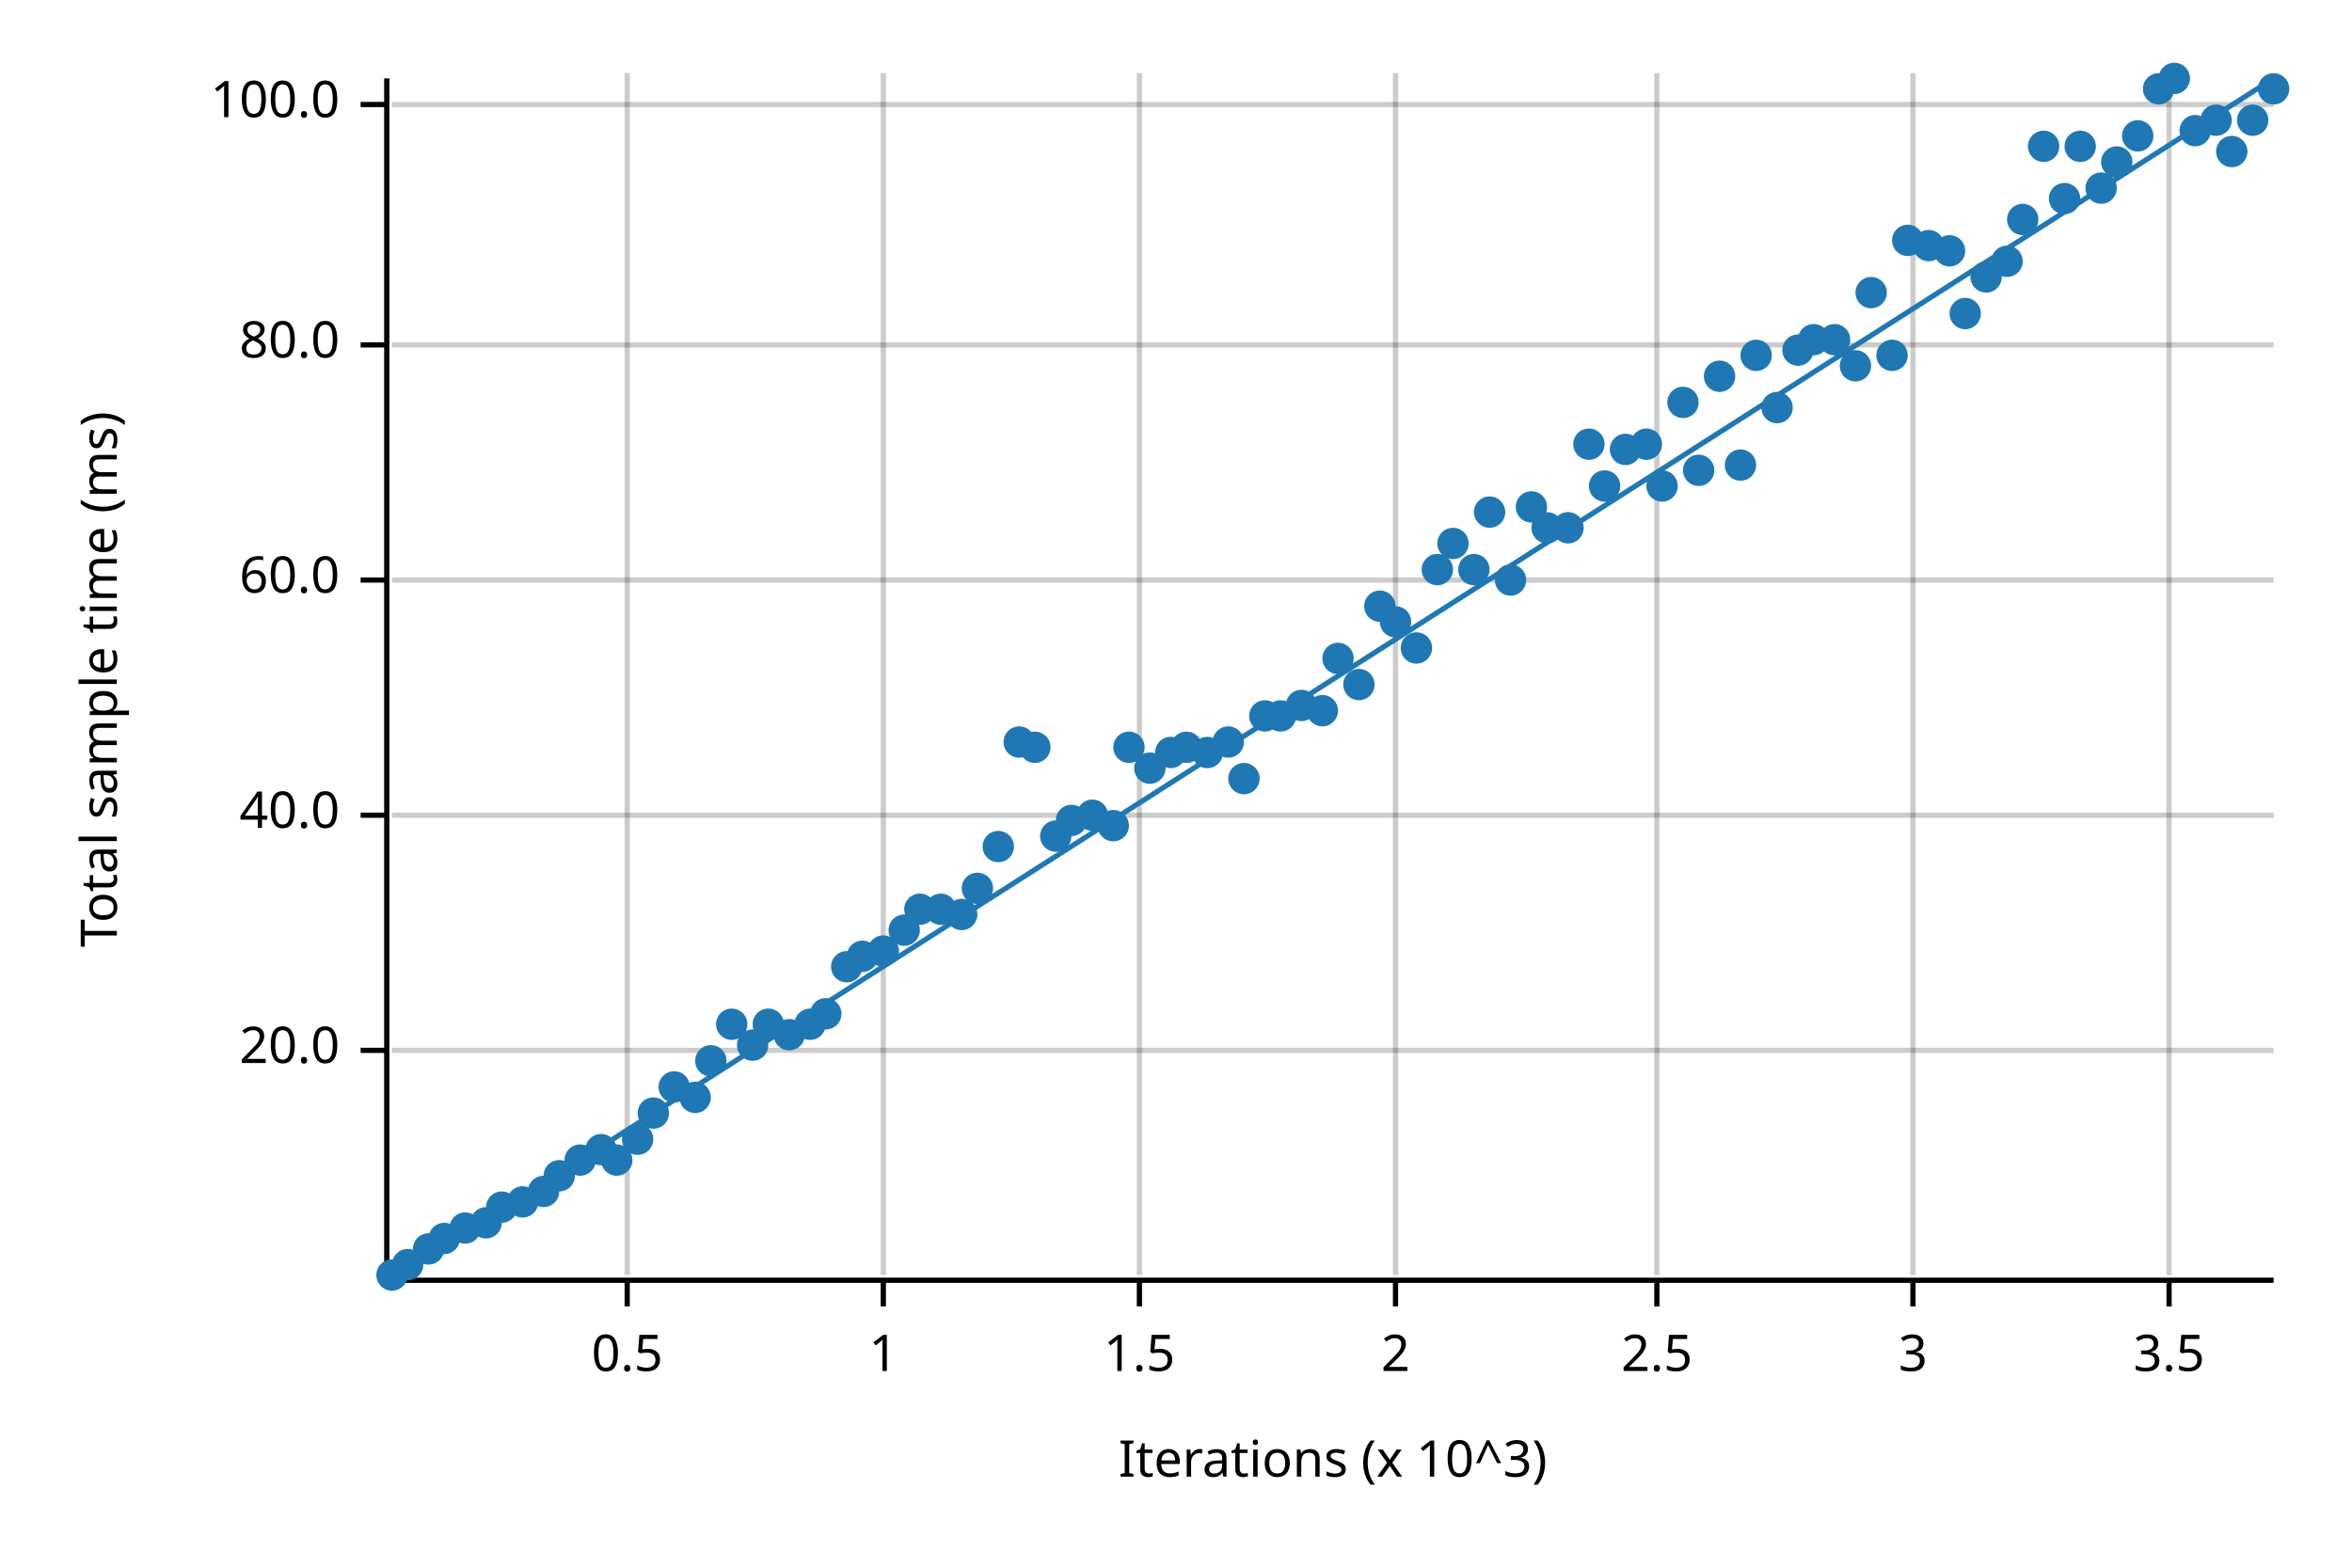
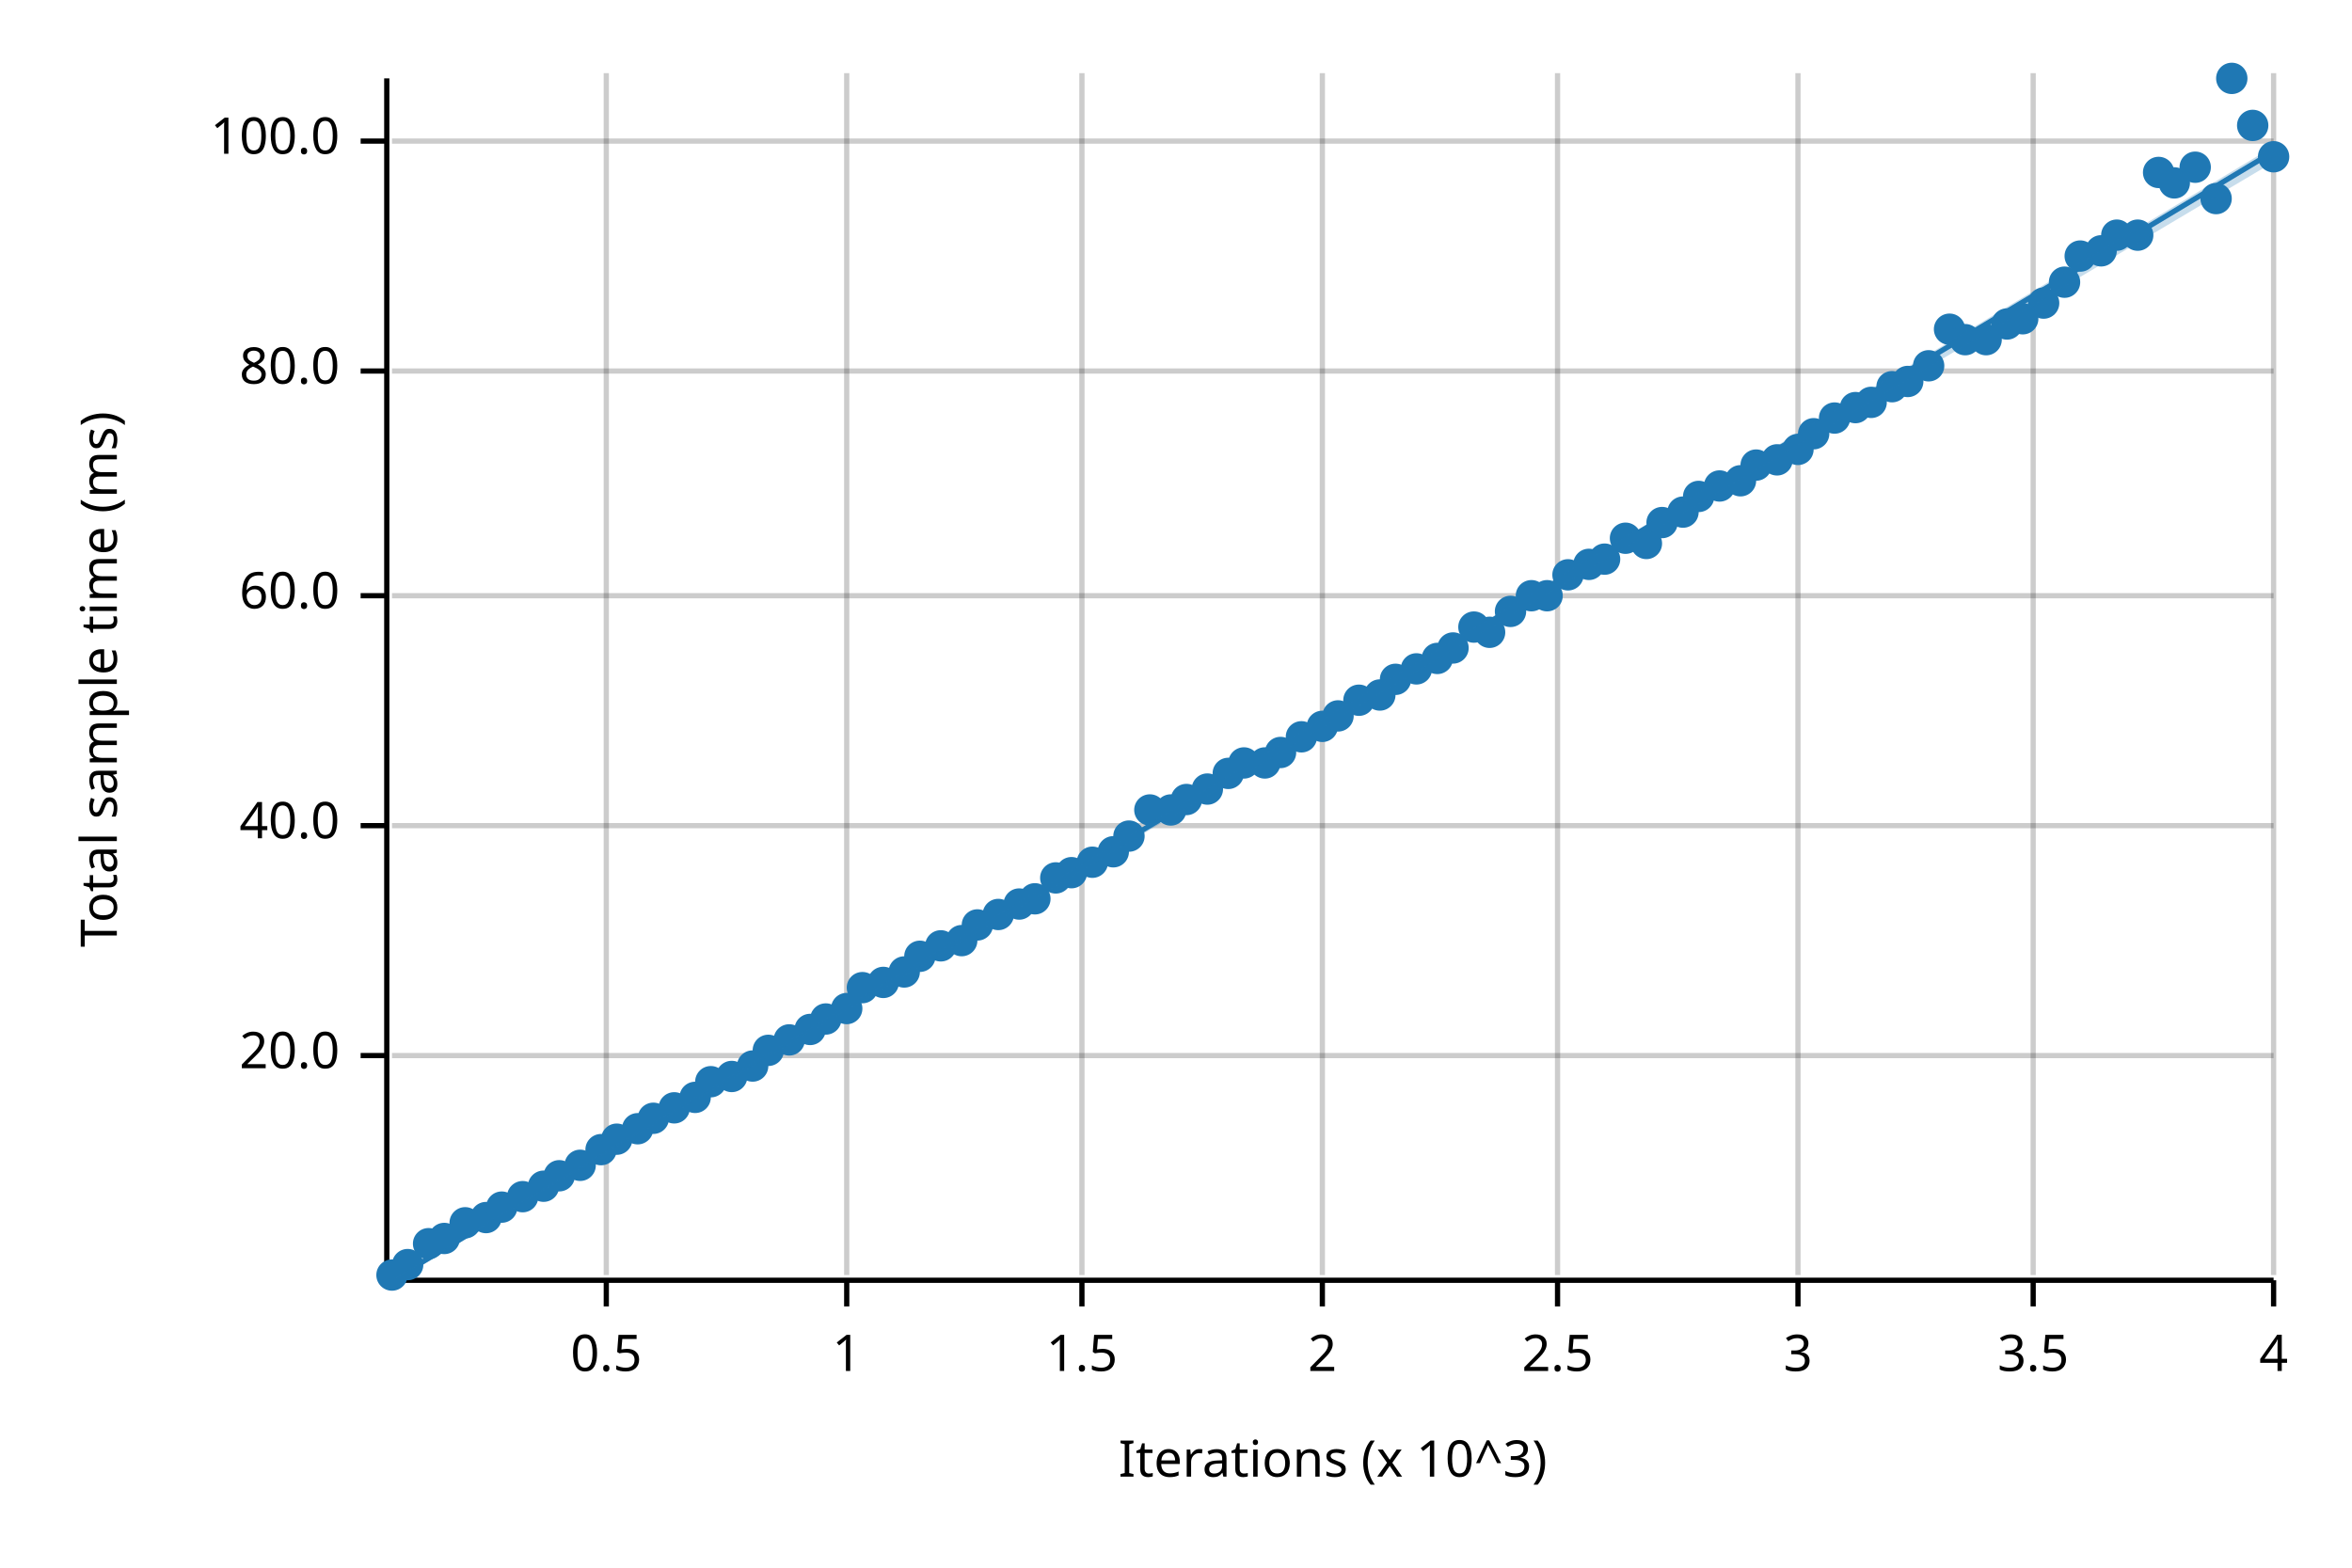
<svg xmlns="http://www.w3.org/2000/svg" style="background-color: white;" width="450" height="300" viewBox="0 0 450 300">
  <text x="15" y="130" dy="0.76em" text-anchor="middle" font-family="sans-serif" font-size="9.677" opacity="1" fill="#000000" transform="rotate(270, 15, 130)">
Total sample time (ms)
</text>
  <text x="255" y="285" dy="-0.5ex" text-anchor="middle" font-family="sans-serif" font-size="9.677" opacity="1" fill="#000000">
Iterations (x 10^3)
</text>
-   <line opacity="0.2" stroke="#000000" stroke-width="1" x1="120" y1="244" x2="120" y2="14" />
-   <line opacity="0.2" stroke="#000000" stroke-width="1" x1="169" y1="244" x2="169" y2="14" />
-   <line opacity="0.2" stroke="#000000" stroke-width="1" x1="218" y1="244" x2="218" y2="14" />
-   <line opacity="0.2" stroke="#000000" stroke-width="1" x1="267" y1="244" x2="267" y2="14" />
-   <line opacity="0.2" stroke="#000000" stroke-width="1" x1="317" y1="244" x2="317" y2="14" />
-   <line opacity="0.2" stroke="#000000" stroke-width="1" x1="366" y1="244" x2="366" y2="14" />
-   <line opacity="0.2" stroke="#000000" stroke-width="1" x1="415" y1="244" x2="415" y2="14" />
-   <line opacity="0.2" stroke="#000000" stroke-width="1" x1="75" y1="201" x2="435" y2="201" />
-   <line opacity="0.2" stroke="#000000" stroke-width="1" x1="75" y1="156" x2="435" y2="156" />
-   <line opacity="0.2" stroke="#000000" stroke-width="1" x1="75" y1="111" x2="435" y2="111" />
-   <line opacity="0.2" stroke="#000000" stroke-width="1" x1="75" y1="66" x2="435" y2="66" />
-   <line opacity="0.2" stroke="#000000" stroke-width="1" x1="75" y1="20" x2="435" y2="20" />
+   <line opacity="0.2" stroke="#000000" stroke-width="1" x1="116" y1="244" x2="116" y2="14" />
+   <line opacity="0.2" stroke="#000000" stroke-width="1" x1="162" y1="244" x2="162" y2="14" />
+   <line opacity="0.2" stroke="#000000" stroke-width="1" x1="207" y1="244" x2="207" y2="14" />
+   <line opacity="0.2" stroke="#000000" stroke-width="1" x1="253" y1="244" x2="253" y2="14" />
+   <line opacity="0.2" stroke="#000000" stroke-width="1" x1="298" y1="244" x2="298" y2="14" />
+   <line opacity="0.2" stroke="#000000" stroke-width="1" x1="344" y1="244" x2="344" y2="14" />
+   <line opacity="0.2" stroke="#000000" stroke-width="1" x1="389" y1="244" x2="389" y2="14" />
+   <line opacity="0.2" stroke="#000000" stroke-width="1" x1="435" y1="244" x2="435" y2="14" />
+   <line opacity="0.2" stroke="#000000" stroke-width="1" x1="75" y1="202" x2="435" y2="202" />
+   <line opacity="0.2" stroke="#000000" stroke-width="1" x1="75" y1="158" x2="435" y2="158" />
+   <line opacity="0.2" stroke="#000000" stroke-width="1" x1="75" y1="114" x2="435" y2="114" />
+   <line opacity="0.2" stroke="#000000" stroke-width="1" x1="75" y1="71" x2="435" y2="71" />
+   <line opacity="0.2" stroke="#000000" stroke-width="1" x1="75" y1="27" x2="435" y2="27" />
  <polyline fill="none" opacity="1" stroke="#000000" stroke-width="1" points="74,15 74,245 " />
-   <text x="65" y="201" dy="0.5ex" text-anchor="end" font-family="sans-serif" font-size="9.677" opacity="1" fill="#000000">
+   <text x="65" y="202" dy="0.5ex" text-anchor="end" font-family="sans-serif" font-size="9.677" opacity="1" fill="#000000">
20.0
</text>
-   <polyline fill="none" opacity="1" stroke="#000000" stroke-width="1" points="69,201 74,201 " />
-   <text x="65" y="156" dy="0.5ex" text-anchor="end" font-family="sans-serif" font-size="9.677" opacity="1" fill="#000000">
+   <polyline fill="none" opacity="1" stroke="#000000" stroke-width="1" points="69,202 74,202 " />
+   <text x="65" y="158" dy="0.5ex" text-anchor="end" font-family="sans-serif" font-size="9.677" opacity="1" fill="#000000">
40.0
</text>
-   <polyline fill="none" opacity="1" stroke="#000000" stroke-width="1" points="69,156 74,156 " />
-   <text x="65" y="111" dy="0.5ex" text-anchor="end" font-family="sans-serif" font-size="9.677" opacity="1" fill="#000000">
+   <polyline fill="none" opacity="1" stroke="#000000" stroke-width="1" points="69,158 74,158 " />
+   <text x="65" y="114" dy="0.5ex" text-anchor="end" font-family="sans-serif" font-size="9.677" opacity="1" fill="#000000">
60.0
</text>
-   <polyline fill="none" opacity="1" stroke="#000000" stroke-width="1" points="69,111 74,111 " />
-   <text x="65" y="66" dy="0.5ex" text-anchor="end" font-family="sans-serif" font-size="9.677" opacity="1" fill="#000000">
+   <polyline fill="none" opacity="1" stroke="#000000" stroke-width="1" points="69,114 74,114 " />
+   <text x="65" y="71" dy="0.5ex" text-anchor="end" font-family="sans-serif" font-size="9.677" opacity="1" fill="#000000">
80.0
</text>
-   <polyline fill="none" opacity="1" stroke="#000000" stroke-width="1" points="69,66 74,66 " />
-   <text x="65" y="20" dy="0.5ex" text-anchor="end" font-family="sans-serif" font-size="9.677" opacity="1" fill="#000000">
+   <polyline fill="none" opacity="1" stroke="#000000" stroke-width="1" points="69,71 74,71 " />
+   <text x="65" y="27" dy="0.5ex" text-anchor="end" font-family="sans-serif" font-size="9.677" opacity="1" fill="#000000">
100.0
</text>
-   <polyline fill="none" opacity="1" stroke="#000000" stroke-width="1" points="69,20 74,20 " />
+   <polyline fill="none" opacity="1" stroke="#000000" stroke-width="1" points="69,27 74,27 " />
  <polyline fill="none" opacity="1" stroke="#000000" stroke-width="1" points="75,245 435,245 " />
-   <text x="120" y="255" dy="0.76em" text-anchor="middle" font-family="sans-serif" font-size="9.677" opacity="1" fill="#000000">
+   <text x="116" y="255" dy="0.76em" text-anchor="middle" font-family="sans-serif" font-size="9.677" opacity="1" fill="#000000">
0.5
</text>
-   <polyline fill="none" opacity="1" stroke="#000000" stroke-width="1" points="120,245 120,250 " />
-   <text x="169" y="255" dy="0.76em" text-anchor="middle" font-family="sans-serif" font-size="9.677" opacity="1" fill="#000000">
+   <polyline fill="none" opacity="1" stroke="#000000" stroke-width="1" points="116,245 116,250 " />
+   <text x="162" y="255" dy="0.76em" text-anchor="middle" font-family="sans-serif" font-size="9.677" opacity="1" fill="#000000">
1
</text>
-   <polyline fill="none" opacity="1" stroke="#000000" stroke-width="1" points="169,245 169,250 " />
-   <text x="218" y="255" dy="0.76em" text-anchor="middle" font-family="sans-serif" font-size="9.677" opacity="1" fill="#000000">
+   <polyline fill="none" opacity="1" stroke="#000000" stroke-width="1" points="162,245 162,250 " />
+   <text x="207" y="255" dy="0.76em" text-anchor="middle" font-family="sans-serif" font-size="9.677" opacity="1" fill="#000000">
1.5
</text>
-   <polyline fill="none" opacity="1" stroke="#000000" stroke-width="1" points="218,245 218,250 " />
-   <text x="267" y="255" dy="0.76em" text-anchor="middle" font-family="sans-serif" font-size="9.677" opacity="1" fill="#000000">
+   <polyline fill="none" opacity="1" stroke="#000000" stroke-width="1" points="207,245 207,250 " />
+   <text x="253" y="255" dy="0.76em" text-anchor="middle" font-family="sans-serif" font-size="9.677" opacity="1" fill="#000000">
2
</text>
-   <polyline fill="none" opacity="1" stroke="#000000" stroke-width="1" points="267,245 267,250 " />
-   <text x="317" y="255" dy="0.76em" text-anchor="middle" font-family="sans-serif" font-size="9.677" opacity="1" fill="#000000">
+   <polyline fill="none" opacity="1" stroke="#000000" stroke-width="1" points="253,245 253,250 " />
+   <text x="298" y="255" dy="0.76em" text-anchor="middle" font-family="sans-serif" font-size="9.677" opacity="1" fill="#000000">
2.5
</text>
-   <polyline fill="none" opacity="1" stroke="#000000" stroke-width="1" points="317,245 317,250 " />
-   <text x="366" y="255" dy="0.76em" text-anchor="middle" font-family="sans-serif" font-size="9.677" opacity="1" fill="#000000">
+   <polyline fill="none" opacity="1" stroke="#000000" stroke-width="1" points="298,245 298,250 " />
+   <text x="344" y="255" dy="0.76em" text-anchor="middle" font-family="sans-serif" font-size="9.677" opacity="1" fill="#000000">
3
</text>
-   <polyline fill="none" opacity="1" stroke="#000000" stroke-width="1" points="366,245 366,250 " />
-   <text x="415" y="255" dy="0.76em" text-anchor="middle" font-family="sans-serif" font-size="9.677" opacity="1" fill="#000000">
+   <polyline fill="none" opacity="1" stroke="#000000" stroke-width="1" points="344,245 344,250 " />
+   <text x="389" y="255" dy="0.76em" text-anchor="middle" font-family="sans-serif" font-size="9.677" opacity="1" fill="#000000">
3.5
</text>
-   <polyline fill="none" opacity="1" stroke="#000000" stroke-width="1" points="415,245 415,250 " />
+   <polyline fill="none" opacity="1" stroke="#000000" stroke-width="1" points="389,245 389,250 " />
+   <text x="435" y="255" dy="0.76em" text-anchor="middle" font-family="sans-serif" font-size="9.677" opacity="1" fill="#000000">
+ 4
+ </text>
+   <polyline fill="none" opacity="1" stroke="#000000" stroke-width="1" points="435,245 435,250 " />
  <circle cx="75" cy="244" r="3" opacity="1" fill="#1F78B4" stroke="none" stroke-width="1" />
  <circle cx="78" cy="242" r="3" opacity="1" fill="#1F78B4" stroke="none" stroke-width="1" />
-   <circle cx="82" cy="239" r="3" opacity="1" fill="#1F78B4" stroke="none" stroke-width="1" />
+   <circle cx="82" cy="238" r="3" opacity="1" fill="#1F78B4" stroke="none" stroke-width="1" />
  <circle cx="85" cy="237" r="3" opacity="1" fill="#1F78B4" stroke="none" stroke-width="1" />
-   <circle cx="89" cy="235" r="3" opacity="1" fill="#1F78B4" stroke="none" stroke-width="1" />
-   <circle cx="93" cy="234" r="3" opacity="1" fill="#1F78B4" stroke="none" stroke-width="1" />
+   <circle cx="89" cy="234" r="3" opacity="1" fill="#1F78B4" stroke="none" stroke-width="1" />
+   <circle cx="93" cy="233" r="3" opacity="1" fill="#1F78B4" stroke="none" stroke-width="1" />
  <circle cx="96" cy="231" r="3" opacity="1" fill="#1F78B4" stroke="none" stroke-width="1" />
-   <circle cx="100" cy="230" r="3" opacity="1" fill="#1F78B4" stroke="none" stroke-width="1" />
-   <circle cx="104" cy="228" r="3" opacity="1" fill="#1F78B4" stroke="none" stroke-width="1" />
+   <circle cx="100" cy="229" r="3" opacity="1" fill="#1F78B4" stroke="none" stroke-width="1" />
+   <circle cx="104" cy="227" r="3" opacity="1" fill="#1F78B4" stroke="none" stroke-width="1" />
  <circle cx="107" cy="225" r="3" opacity="1" fill="#1F78B4" stroke="none" stroke-width="1" />
-   <circle cx="111" cy="222" r="3" opacity="1" fill="#1F78B4" stroke="none" stroke-width="1" />
+   <circle cx="111" cy="223" r="3" opacity="1" fill="#1F78B4" stroke="none" stroke-width="1" />
  <circle cx="115" cy="220" r="3" opacity="1" fill="#1F78B4" stroke="none" stroke-width="1" />
-   <circle cx="118" cy="222" r="3" opacity="1" fill="#1F78B4" stroke="none" stroke-width="1" />
-   <circle cx="122" cy="218" r="3" opacity="1" fill="#1F78B4" stroke="none" stroke-width="1" />
-   <circle cx="125" cy="213" r="3" opacity="1" fill="#1F78B4" stroke="none" stroke-width="1" />
-   <circle cx="129" cy="208" r="3" opacity="1" fill="#1F78B4" stroke="none" stroke-width="1" />
+   <circle cx="118" cy="218" r="3" opacity="1" fill="#1F78B4" stroke="none" stroke-width="1" />
+   <circle cx="122" cy="216" r="3" opacity="1" fill="#1F78B4" stroke="none" stroke-width="1" />
+   <circle cx="125" cy="214" r="3" opacity="1" fill="#1F78B4" stroke="none" stroke-width="1" />
+   <circle cx="129" cy="212" r="3" opacity="1" fill="#1F78B4" stroke="none" stroke-width="1" />
  <circle cx="133" cy="210" r="3" opacity="1" fill="#1F78B4" stroke="none" stroke-width="1" />
-   <circle cx="136" cy="203" r="3" opacity="1" fill="#1F78B4" stroke="none" stroke-width="1" />
-   <circle cx="140" cy="196" r="3" opacity="1" fill="#1F78B4" stroke="none" stroke-width="1" />
-   <circle cx="144" cy="200" r="3" opacity="1" fill="#1F78B4" stroke="none" stroke-width="1" />
-   <circle cx="147" cy="196" r="3" opacity="1" fill="#1F78B4" stroke="none" stroke-width="1" />
-   <circle cx="151" cy="198" r="3" opacity="1" fill="#1F78B4" stroke="none" stroke-width="1" />
-   <circle cx="155" cy="196" r="3" opacity="1" fill="#1F78B4" stroke="none" stroke-width="1" />
-   <circle cx="158" cy="194" r="3" opacity="1" fill="#1F78B4" stroke="none" stroke-width="1" />
-   <circle cx="162" cy="185" r="3" opacity="1" fill="#1F78B4" stroke="none" stroke-width="1" />
-   <circle cx="165" cy="183" r="3" opacity="1" fill="#1F78B4" stroke="none" stroke-width="1" />
-   <circle cx="169" cy="182" r="3" opacity="1" fill="#1F78B4" stroke="none" stroke-width="1" />
-   <circle cx="173" cy="178" r="3" opacity="1" fill="#1F78B4" stroke="none" stroke-width="1" />
-   <circle cx="176" cy="174" r="3" opacity="1" fill="#1F78B4" stroke="none" stroke-width="1" />
-   <circle cx="180" cy="174" r="3" opacity="1" fill="#1F78B4" stroke="none" stroke-width="1" />
-   <circle cx="184" cy="175" r="3" opacity="1" fill="#1F78B4" stroke="none" stroke-width="1" />
-   <circle cx="187" cy="170" r="3" opacity="1" fill="#1F78B4" stroke="none" stroke-width="1" />
-   <circle cx="191" cy="162" r="3" opacity="1" fill="#1F78B4" stroke="none" stroke-width="1" />
-   <circle cx="195" cy="142" r="3" opacity="1" fill="#1F78B4" stroke="none" stroke-width="1" />
-   <circle cx="198" cy="143" r="3" opacity="1" fill="#1F78B4" stroke="none" stroke-width="1" />
-   <circle cx="202" cy="160" r="3" opacity="1" fill="#1F78B4" stroke="none" stroke-width="1" />
-   <circle cx="205" cy="157" r="3" opacity="1" fill="#1F78B4" stroke="none" stroke-width="1" />
-   <circle cx="209" cy="156" r="3" opacity="1" fill="#1F78B4" stroke="none" stroke-width="1" />
-   <circle cx="213" cy="158" r="3" opacity="1" fill="#1F78B4" stroke="none" stroke-width="1" />
-   <circle cx="216" cy="143" r="3" opacity="1" fill="#1F78B4" stroke="none" stroke-width="1" />
-   <circle cx="220" cy="147" r="3" opacity="1" fill="#1F78B4" stroke="none" stroke-width="1" />
-   <circle cx="224" cy="144" r="3" opacity="1" fill="#1F78B4" stroke="none" stroke-width="1" />
-   <circle cx="227" cy="143" r="3" opacity="1" fill="#1F78B4" stroke="none" stroke-width="1" />
-   <circle cx="231" cy="144" r="3" opacity="1" fill="#1F78B4" stroke="none" stroke-width="1" />
-   <circle cx="235" cy="142" r="3" opacity="1" fill="#1F78B4" stroke="none" stroke-width="1" />
-   <circle cx="238" cy="149" r="3" opacity="1" fill="#1F78B4" stroke="none" stroke-width="1" />
-   <circle cx="242" cy="137" r="3" opacity="1" fill="#1F78B4" stroke="none" stroke-width="1" />
-   <circle cx="245" cy="137" r="3" opacity="1" fill="#1F78B4" stroke="none" stroke-width="1" />
-   <circle cx="249" cy="135" r="3" opacity="1" fill="#1F78B4" stroke="none" stroke-width="1" />
-   <circle cx="253" cy="136" r="3" opacity="1" fill="#1F78B4" stroke="none" stroke-width="1" />
-   <circle cx="256" cy="126" r="3" opacity="1" fill="#1F78B4" stroke="none" stroke-width="1" />
-   <circle cx="260" cy="131" r="3" opacity="1" fill="#1F78B4" stroke="none" stroke-width="1" />
-   <circle cx="264" cy="116" r="3" opacity="1" fill="#1F78B4" stroke="none" stroke-width="1" />
-   <circle cx="267" cy="119" r="3" opacity="1" fill="#1F78B4" stroke="none" stroke-width="1" />
-   <circle cx="271" cy="124" r="3" opacity="1" fill="#1F78B4" stroke="none" stroke-width="1" />
-   <circle cx="275" cy="109" r="3" opacity="1" fill="#1F78B4" stroke="none" stroke-width="1" />
-   <circle cx="278" cy="104" r="3" opacity="1" fill="#1F78B4" stroke="none" stroke-width="1" />
-   <circle cx="282" cy="109" r="3" opacity="1" fill="#1F78B4" stroke="none" stroke-width="1" />
-   <circle cx="285" cy="98" r="3" opacity="1" fill="#1F78B4" stroke="none" stroke-width="1" />
-   <circle cx="289" cy="111" r="3" opacity="1" fill="#1F78B4" stroke="none" stroke-width="1" />
-   <circle cx="293" cy="97" r="3" opacity="1" fill="#1F78B4" stroke="none" stroke-width="1" />
-   <circle cx="296" cy="101" r="3" opacity="1" fill="#1F78B4" stroke="none" stroke-width="1" />
-   <circle cx="300" cy="101" r="3" opacity="1" fill="#1F78B4" stroke="none" stroke-width="1" />
-   <circle cx="304" cy="85" r="3" opacity="1" fill="#1F78B4" stroke="none" stroke-width="1" />
-   <circle cx="307" cy="93" r="3" opacity="1" fill="#1F78B4" stroke="none" stroke-width="1" />
-   <circle cx="311" cy="86" r="3" opacity="1" fill="#1F78B4" stroke="none" stroke-width="1" />
-   <circle cx="315" cy="85" r="3" opacity="1" fill="#1F78B4" stroke="none" stroke-width="1" />
-   <circle cx="318" cy="93" r="3" opacity="1" fill="#1F78B4" stroke="none" stroke-width="1" />
-   <circle cx="322" cy="77" r="3" opacity="1" fill="#1F78B4" stroke="none" stroke-width="1" />
-   <circle cx="325" cy="90" r="3" opacity="1" fill="#1F78B4" stroke="none" stroke-width="1" />
-   <circle cx="329" cy="72" r="3" opacity="1" fill="#1F78B4" stroke="none" stroke-width="1" />
-   <circle cx="333" cy="89" r="3" opacity="1" fill="#1F78B4" stroke="none" stroke-width="1" />
-   <circle cx="336" cy="68" r="3" opacity="1" fill="#1F78B4" stroke="none" stroke-width="1" />
-   <circle cx="340" cy="78" r="3" opacity="1" fill="#1F78B4" stroke="none" stroke-width="1" />
-   <circle cx="344" cy="67" r="3" opacity="1" fill="#1F78B4" stroke="none" stroke-width="1" />
-   <circle cx="347" cy="65" r="3" opacity="1" fill="#1F78B4" stroke="none" stroke-width="1" />
-   <circle cx="351" cy="65" r="3" opacity="1" fill="#1F78B4" stroke="none" stroke-width="1" />
-   <circle cx="355" cy="70" r="3" opacity="1" fill="#1F78B4" stroke="none" stroke-width="1" />
-   <circle cx="358" cy="56" r="3" opacity="1" fill="#1F78B4" stroke="none" stroke-width="1" />
-   <circle cx="362" cy="68" r="3" opacity="1" fill="#1F78B4" stroke="none" stroke-width="1" />
-   <circle cx="365" cy="46" r="3" opacity="1" fill="#1F78B4" stroke="none" stroke-width="1" />
-   <circle cx="369" cy="47" r="3" opacity="1" fill="#1F78B4" stroke="none" stroke-width="1" />
-   <circle cx="373" cy="48" r="3" opacity="1" fill="#1F78B4" stroke="none" stroke-width="1" />
-   <circle cx="376" cy="60" r="3" opacity="1" fill="#1F78B4" stroke="none" stroke-width="1" />
-   <circle cx="380" cy="53" r="3" opacity="1" fill="#1F78B4" stroke="none" stroke-width="1" />
-   <circle cx="384" cy="50" r="3" opacity="1" fill="#1F78B4" stroke="none" stroke-width="1" />
-   <circle cx="387" cy="42" r="3" opacity="1" fill="#1F78B4" stroke="none" stroke-width="1" />
-   <circle cx="391" cy="28" r="3" opacity="1" fill="#1F78B4" stroke="none" stroke-width="1" />
-   <circle cx="395" cy="38" r="3" opacity="1" fill="#1F78B4" stroke="none" stroke-width="1" />
-   <circle cx="398" cy="28" r="3" opacity="1" fill="#1F78B4" stroke="none" stroke-width="1" />
-   <circle cx="402" cy="36" r="3" opacity="1" fill="#1F78B4" stroke="none" stroke-width="1" />
-   <circle cx="405" cy="31" r="3" opacity="1" fill="#1F78B4" stroke="none" stroke-width="1" />
-   <circle cx="409" cy="26" r="3" opacity="1" fill="#1F78B4" stroke="none" stroke-width="1" />
-   <circle cx="413" cy="17" r="3" opacity="1" fill="#1F78B4" stroke="none" stroke-width="1" />
-   <circle cx="416" cy="15" r="3" opacity="1" fill="#1F78B4" stroke="none" stroke-width="1" />
-   <circle cx="420" cy="25" r="3" opacity="1" fill="#1F78B4" stroke="none" stroke-width="1" />
-   <circle cx="424" cy="23" r="3" opacity="1" fill="#1F78B4" stroke="none" stroke-width="1" />
-   <circle cx="427" cy="29" r="3" opacity="1" fill="#1F78B4" stroke="none" stroke-width="1" />
-   <circle cx="431" cy="23" r="3" opacity="1" fill="#1F78B4" stroke="none" stroke-width="1" />
-   <circle cx="435" cy="17" r="3" opacity="1" fill="#1F78B4" stroke="none" stroke-width="1" />
-   <polyline fill="none" opacity="1" stroke="#1F78B4" stroke-width="1" points="75,245 435,15 " />
-   <polygon opacity="0.25" fill="#1F78B4" points="75,245 435,15 435,15 " />
+   <circle cx="136" cy="207" r="3" opacity="1" fill="#1F78B4" stroke="none" stroke-width="1" />
+   <circle cx="140" cy="206" r="3" opacity="1" fill="#1F78B4" stroke="none" stroke-width="1" />
+   <circle cx="144" cy="204" r="3" opacity="1" fill="#1F78B4" stroke="none" stroke-width="1" />
+   <circle cx="147" cy="201" r="3" opacity="1" fill="#1F78B4" stroke="none" stroke-width="1" />
+   <circle cx="151" cy="199" r="3" opacity="1" fill="#1F78B4" stroke="none" stroke-width="1" />
+   <circle cx="155" cy="197" r="3" opacity="1" fill="#1F78B4" stroke="none" stroke-width="1" />
+   <circle cx="158" cy="195" r="3" opacity="1" fill="#1F78B4" stroke="none" stroke-width="1" />
+   <circle cx="162" cy="193" r="3" opacity="1" fill="#1F78B4" stroke="none" stroke-width="1" />
+   <circle cx="165" cy="189" r="3" opacity="1" fill="#1F78B4" stroke="none" stroke-width="1" />
+   <circle cx="169" cy="188" r="3" opacity="1" fill="#1F78B4" stroke="none" stroke-width="1" />
+   <circle cx="173" cy="186" r="3" opacity="1" fill="#1F78B4" stroke="none" stroke-width="1" />
+   <circle cx="176" cy="183" r="3" opacity="1" fill="#1F78B4" stroke="none" stroke-width="1" />
+   <circle cx="180" cy="181" r="3" opacity="1" fill="#1F78B4" stroke="none" stroke-width="1" />
+   <circle cx="184" cy="180" r="3" opacity="1" fill="#1F78B4" stroke="none" stroke-width="1" />
+   <circle cx="187" cy="177" r="3" opacity="1" fill="#1F78B4" stroke="none" stroke-width="1" />
+   <circle cx="191" cy="175" r="3" opacity="1" fill="#1F78B4" stroke="none" stroke-width="1" />
+   <circle cx="195" cy="173" r="3" opacity="1" fill="#1F78B4" stroke="none" stroke-width="1" />
+   <circle cx="198" cy="172" r="3" opacity="1" fill="#1F78B4" stroke="none" stroke-width="1" />
+   <circle cx="202" cy="168" r="3" opacity="1" fill="#1F78B4" stroke="none" stroke-width="1" />
+   <circle cx="205" cy="167" r="3" opacity="1" fill="#1F78B4" stroke="none" stroke-width="1" />
+   <circle cx="209" cy="165" r="3" opacity="1" fill="#1F78B4" stroke="none" stroke-width="1" />
+   <circle cx="213" cy="163" r="3" opacity="1" fill="#1F78B4" stroke="none" stroke-width="1" />
+   <circle cx="216" cy="160" r="3" opacity="1" fill="#1F78B4" stroke="none" stroke-width="1" />
+   <circle cx="220" cy="155" r="3" opacity="1" fill="#1F78B4" stroke="none" stroke-width="1" />
+   <circle cx="224" cy="155" r="3" opacity="1" fill="#1F78B4" stroke="none" stroke-width="1" />
+   <circle cx="227" cy="153" r="3" opacity="1" fill="#1F78B4" stroke="none" stroke-width="1" />
+   <circle cx="231" cy="151" r="3" opacity="1" fill="#1F78B4" stroke="none" stroke-width="1" />
+   <circle cx="235" cy="148" r="3" opacity="1" fill="#1F78B4" stroke="none" stroke-width="1" />
+   <circle cx="238" cy="146" r="3" opacity="1" fill="#1F78B4" stroke="none" stroke-width="1" />
+   <circle cx="242" cy="146" r="3" opacity="1" fill="#1F78B4" stroke="none" stroke-width="1" />
+   <circle cx="245" cy="144" r="3" opacity="1" fill="#1F78B4" stroke="none" stroke-width="1" />
+   <circle cx="249" cy="141" r="3" opacity="1" fill="#1F78B4" stroke="none" stroke-width="1" />
+   <circle cx="253" cy="139" r="3" opacity="1" fill="#1F78B4" stroke="none" stroke-width="1" />
+   <circle cx="256" cy="137" r="3" opacity="1" fill="#1F78B4" stroke="none" stroke-width="1" />
+   <circle cx="260" cy="134" r="3" opacity="1" fill="#1F78B4" stroke="none" stroke-width="1" />
+   <circle cx="264" cy="133" r="3" opacity="1" fill="#1F78B4" stroke="none" stroke-width="1" />
+   <circle cx="267" cy="130" r="3" opacity="1" fill="#1F78B4" stroke="none" stroke-width="1" />
+   <circle cx="271" cy="128" r="3" opacity="1" fill="#1F78B4" stroke="none" stroke-width="1" />
+   <circle cx="275" cy="126" r="3" opacity="1" fill="#1F78B4" stroke="none" stroke-width="1" />
+   <circle cx="278" cy="124" r="3" opacity="1" fill="#1F78B4" stroke="none" stroke-width="1" />
+   <circle cx="282" cy="120" r="3" opacity="1" fill="#1F78B4" stroke="none" stroke-width="1" />
+   <circle cx="285" cy="121" r="3" opacity="1" fill="#1F78B4" stroke="none" stroke-width="1" />
+   <circle cx="289" cy="117" r="3" opacity="1" fill="#1F78B4" stroke="none" stroke-width="1" />
+   <circle cx="293" cy="114" r="3" opacity="1" fill="#1F78B4" stroke="none" stroke-width="1" />
+   <circle cx="296" cy="114" r="3" opacity="1" fill="#1F78B4" stroke="none" stroke-width="1" />
+   <circle cx="300" cy="110" r="3" opacity="1" fill="#1F78B4" stroke="none" stroke-width="1" />
+   <circle cx="304" cy="108" r="3" opacity="1" fill="#1F78B4" stroke="none" stroke-width="1" />
+   <circle cx="307" cy="107" r="3" opacity="1" fill="#1F78B4" stroke="none" stroke-width="1" />
+   <circle cx="311" cy="103" r="3" opacity="1" fill="#1F78B4" stroke="none" stroke-width="1" />
+   <circle cx="315" cy="104" r="3" opacity="1" fill="#1F78B4" stroke="none" stroke-width="1" />
+   <circle cx="318" cy="100" r="3" opacity="1" fill="#1F78B4" stroke="none" stroke-width="1" />
+   <circle cx="322" cy="98" r="3" opacity="1" fill="#1F78B4" stroke="none" stroke-width="1" />
+   <circle cx="325" cy="95" r="3" opacity="1" fill="#1F78B4" stroke="none" stroke-width="1" />
+   <circle cx="329" cy="93" r="3" opacity="1" fill="#1F78B4" stroke="none" stroke-width="1" />
+   <circle cx="333" cy="92" r="3" opacity="1" fill="#1F78B4" stroke="none" stroke-width="1" />
+   <circle cx="336" cy="89" r="3" opacity="1" fill="#1F78B4" stroke="none" stroke-width="1" />
+   <circle cx="340" cy="88" r="3" opacity="1" fill="#1F78B4" stroke="none" stroke-width="1" />
+   <circle cx="344" cy="86" r="3" opacity="1" fill="#1F78B4" stroke="none" stroke-width="1" />
+   <circle cx="347" cy="83" r="3" opacity="1" fill="#1F78B4" stroke="none" stroke-width="1" />
+   <circle cx="351" cy="80" r="3" opacity="1" fill="#1F78B4" stroke="none" stroke-width="1" />
+   <circle cx="355" cy="78" r="3" opacity="1" fill="#1F78B4" stroke="none" stroke-width="1" />
+   <circle cx="358" cy="77" r="3" opacity="1" fill="#1F78B4" stroke="none" stroke-width="1" />
+   <circle cx="362" cy="74" r="3" opacity="1" fill="#1F78B4" stroke="none" stroke-width="1" />
+   <circle cx="365" cy="73" r="3" opacity="1" fill="#1F78B4" stroke="none" stroke-width="1" />
+   <circle cx="369" cy="70" r="3" opacity="1" fill="#1F78B4" stroke="none" stroke-width="1" />
+   <circle cx="373" cy="63" r="3" opacity="1" fill="#1F78B4" stroke="none" stroke-width="1" />
+   <circle cx="376" cy="65" r="3" opacity="1" fill="#1F78B4" stroke="none" stroke-width="1" />
+   <circle cx="380" cy="65" r="3" opacity="1" fill="#1F78B4" stroke="none" stroke-width="1" />
+   <circle cx="384" cy="62" r="3" opacity="1" fill="#1F78B4" stroke="none" stroke-width="1" />
+   <circle cx="387" cy="61" r="3" opacity="1" fill="#1F78B4" stroke="none" stroke-width="1" />
+   <circle cx="391" cy="58" r="3" opacity="1" fill="#1F78B4" stroke="none" stroke-width="1" />
+   <circle cx="395" cy="54" r="3" opacity="1" fill="#1F78B4" stroke="none" stroke-width="1" />
+   <circle cx="398" cy="49" r="3" opacity="1" fill="#1F78B4" stroke="none" stroke-width="1" />
+   <circle cx="402" cy="48" r="3" opacity="1" fill="#1F78B4" stroke="none" stroke-width="1" />
+   <circle cx="405" cy="45" r="3" opacity="1" fill="#1F78B4" stroke="none" stroke-width="1" />
+   <circle cx="409" cy="45" r="3" opacity="1" fill="#1F78B4" stroke="none" stroke-width="1" />
+   <circle cx="413" cy="33" r="3" opacity="1" fill="#1F78B4" stroke="none" stroke-width="1" />
+   <circle cx="416" cy="35" r="3" opacity="1" fill="#1F78B4" stroke="none" stroke-width="1" />
+   <circle cx="420" cy="32" r="3" opacity="1" fill="#1F78B4" stroke="none" stroke-width="1" />
+   <circle cx="424" cy="38" r="3" opacity="1" fill="#1F78B4" stroke="none" stroke-width="1" />
+   <circle cx="427" cy="15" r="3" opacity="1" fill="#1F78B4" stroke="none" stroke-width="1" />
+   <circle cx="431" cy="24" r="3" opacity="1" fill="#1F78B4" stroke="none" stroke-width="1" />
+   <circle cx="435" cy="30" r="3" opacity="1" fill="#1F78B4" stroke="none" stroke-width="1" />
+   <polyline fill="none" opacity="1" stroke="#1F78B4" stroke-width="1" points="75,245 435,29 " />
+   <polygon opacity="0.25" fill="#1F78B4" points="75,245 435,31 435,28 " />
</svg>
